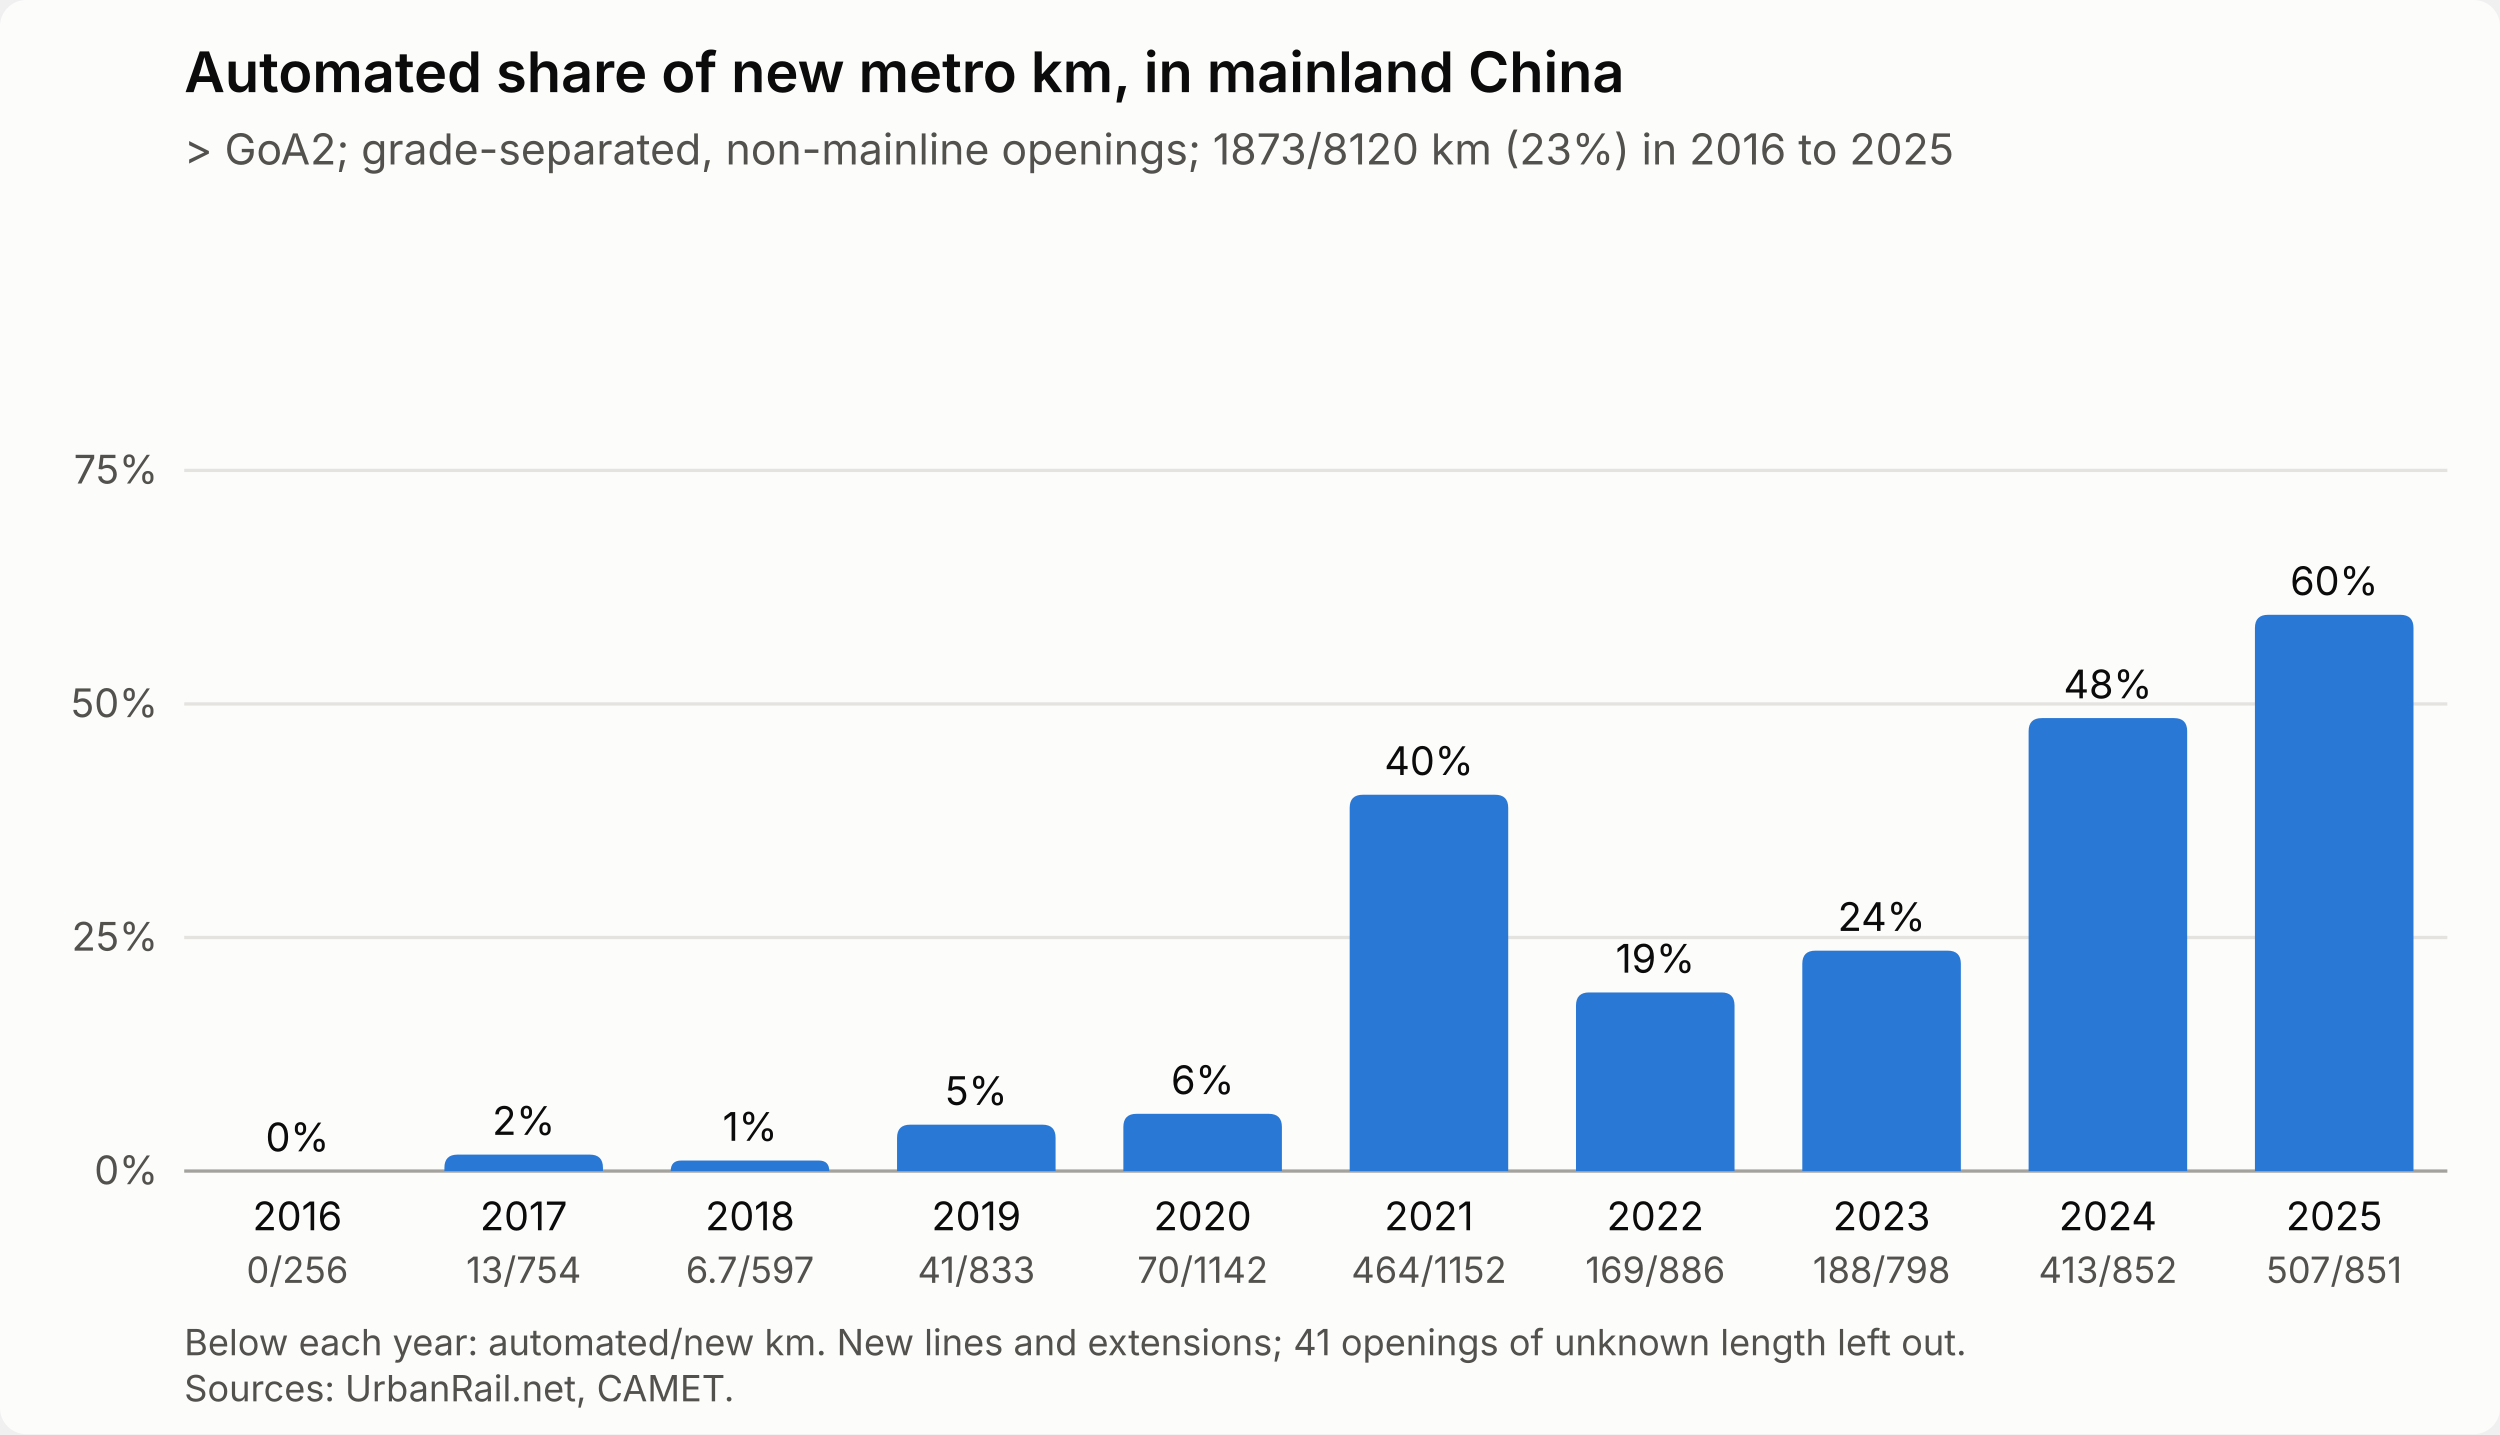
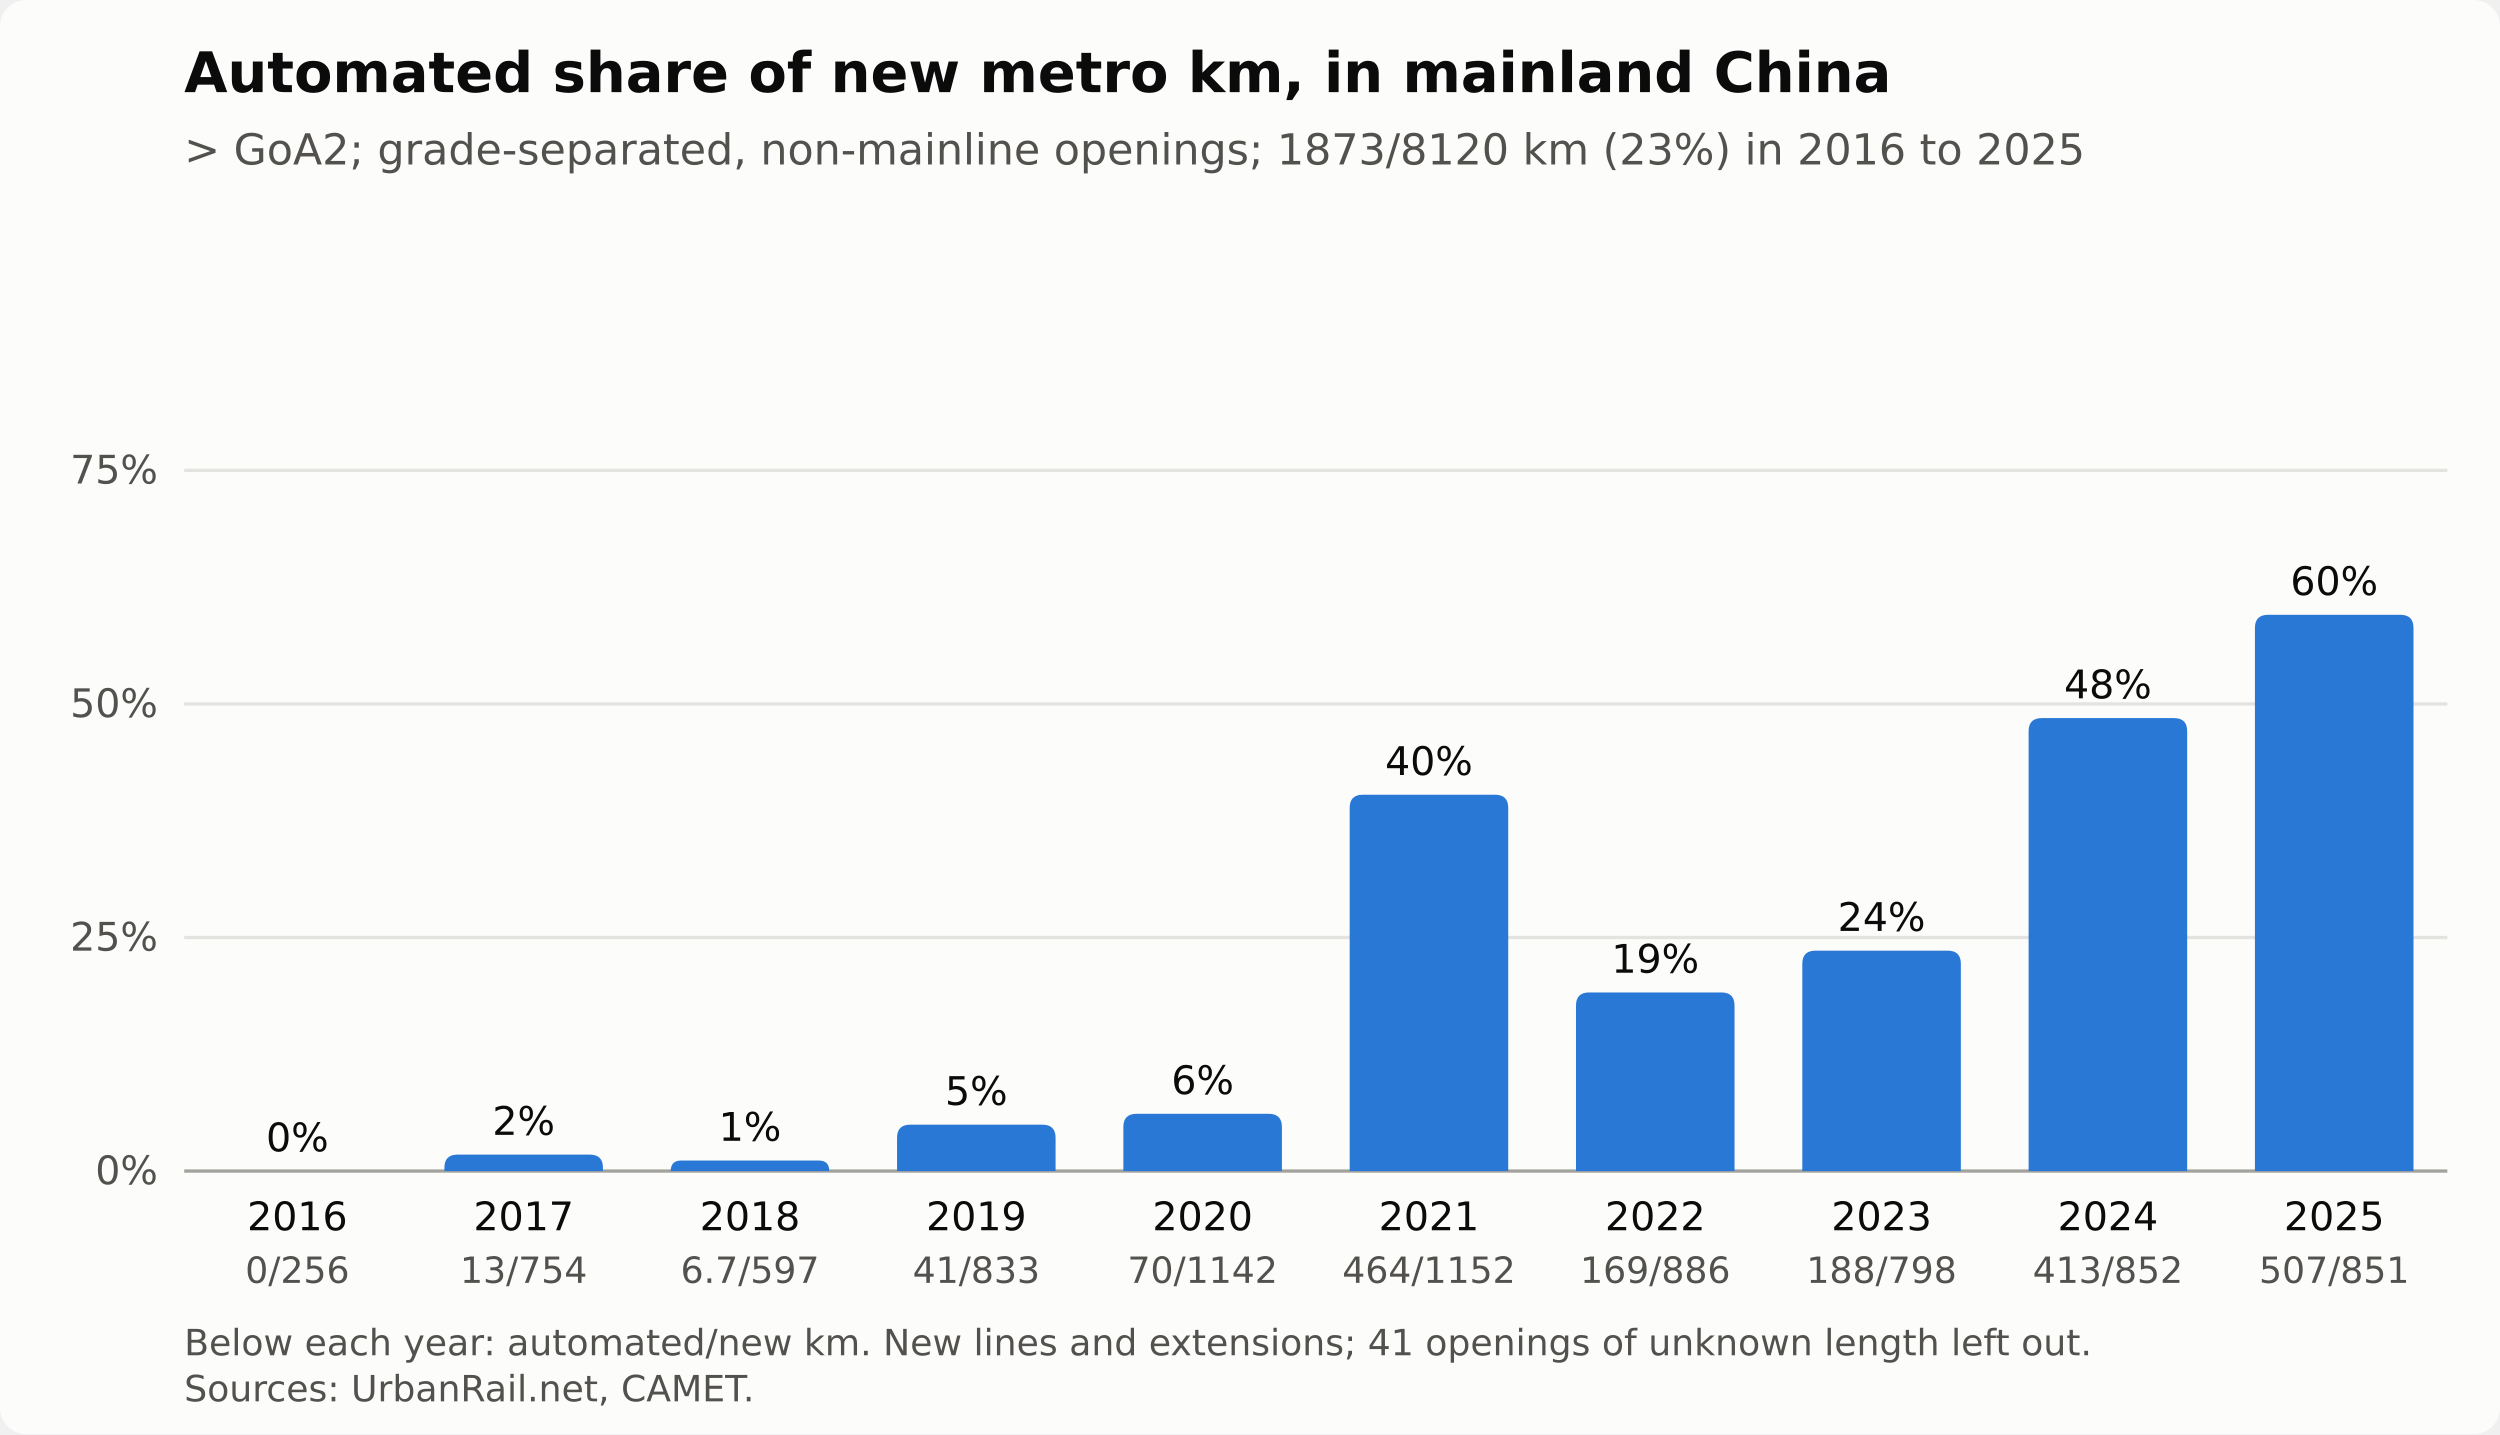
- <svg xmlns="http://www.w3.org/2000/svg" viewBox="0 0 760 436" width="760" height="436" role="img" aria-labelledby="t d" font-family="system-ui, -apple-system, Segoe UI, sans-serif">
+ <svg xmlns="http://www.w3.org/2000/svg" viewBox="0 0 760 436" width="760" height="436" role="img" aria-labelledby="t d" font-family="system-ui, -apple-system, Segoe UI, DejaVu Sans, sans-serif">
  <style>
.bg{fill:#fcfcfb}.bar{fill:#2a78d6}.bar.partial{fill-opacity:.55}
.grid{stroke:#e4e3df;stroke-width:1}.axis{stroke:#a3a29c;stroke-width:1}
.t1{fill:#0b0b0b}.t2{fill:#52514e}
@media (prefers-color-scheme: dark){
.bg{fill:#1a1a19}.bar{fill:#3987e5}.grid{stroke:#2e2e2c}.axis{stroke:#5d5c57}
.t1{fill:#ffffff}.t2{fill:#c3c2b7}}
</style>
  <rect class="bg" width="760" height="436" rx="8" />
  <text class="t1" x="56" y="28" font-size="17" font-weight="600">Automated share of new metro km, in mainland China</text>
  <text class="t2" x="56" y="50" font-size="13">&gt; GoA2; grade-separated, non-mainline openings; 1873/8120 km (23%) in 2016 to 2025</text>
  <line class="axis" x1="56" x2="744" y1="356.0" y2="356.0" />
  <text class="t2" x="48" y="360.0" font-size="12" text-anchor="end">0%</text>
  <line class="grid" x1="56" x2="744" y1="285.0" y2="285.0" />
  <text class="t2" x="48" y="289.0" font-size="12" text-anchor="end">25%</text>
  <line class="grid" x1="56" x2="744" y1="214.0" y2="214.0" />
  <text class="t2" x="48" y="218.0" font-size="12" text-anchor="end">50%</text>
  <line class="grid" x1="56" x2="744" y1="143.0" y2="143.0" />
  <text class="t2" x="48" y="147.0" font-size="12" text-anchor="end">75%</text>
  <g>
    <rect x="56.0" y="72" width="68.8" height="284" fill="transparent" />
    <path class="bar" d="M66.3,356.0 V356.0 Q66.3,356.0 66.3,356.0 H114.5 Q114.5,356.0 114.5,356.0 V356.0 Z" />
    <text class="t1" x="90.4" y="350.0" font-size="12" text-anchor="middle">0%</text>
  </g>
  <text class="t1" x="90.4" y="374.0" font-size="12" text-anchor="middle">2016</text>
  <text class="t2" x="90.4" y="390.0" font-size="11" text-anchor="middle">0/256</text>
  <g>
    <rect x="124.8" y="72" width="68.8" height="284" fill="transparent" />
    <path class="bar" d="M135.1,356.0 V355.0 Q135.1,351.0 139.1,351.0 H179.3 Q183.3,351.0 183.3,355.0 V356.0 Z" />
    <text class="t1" x="159.2" y="345.0" font-size="12" text-anchor="middle">2%</text>
  </g>
  <text class="t1" x="159.2" y="374.0" font-size="12" text-anchor="middle">2017</text>
  <text class="t2" x="159.2" y="390.0" font-size="11" text-anchor="middle">13/754</text>
  <g>
    <rect x="193.6" y="72" width="68.8" height="284" fill="transparent" />
    <path class="bar" d="M203.9,356.0 V356.0 Q203.9,352.8 207.1,352.8 H248.9 Q252.1,352.8 252.1,356.0 V356.0 Z" />
    <text class="t1" x="228.0" y="346.8" font-size="12" text-anchor="middle">1%</text>
  </g>
  <text class="t1" x="228.0" y="374.0" font-size="12" text-anchor="middle">2018</text>
  <text class="t2" x="228.0" y="390.0" font-size="11" text-anchor="middle">6.7/597</text>
  <g>
    <rect x="262.4" y="72" width="68.8" height="284" fill="transparent" />
    <path class="bar" d="M272.7,356.0 V345.9 Q272.7,341.9 276.7,341.9 H316.9 Q320.9,341.9 320.9,345.9 V356.0 Z" />
    <text class="t1" x="296.8" y="335.9" font-size="12" text-anchor="middle">5%</text>
  </g>
  <text class="t1" x="296.8" y="374.0" font-size="12" text-anchor="middle">2019</text>
  <text class="t2" x="296.8" y="390.0" font-size="11" text-anchor="middle">41/833</text>
  <g>
    <rect x="331.2" y="72" width="68.8" height="284" fill="transparent" />
    <path class="bar" d="M341.5,356.0 V342.6 Q341.5,338.6 345.5,338.6 H385.7 Q389.7,338.6 389.7,342.6 V356.0 Z" />
    <text class="t1" x="365.6" y="332.6" font-size="12" text-anchor="middle">6%</text>
  </g>
  <text class="t1" x="365.6" y="374.0" font-size="12" text-anchor="middle">2020</text>
  <text class="t2" x="365.6" y="390.0" font-size="11" text-anchor="middle">70/1142</text>
  <g>
    <rect x="400.0" y="72" width="68.8" height="284" fill="transparent" />
    <path class="bar" d="M410.3,356.0 V245.6 Q410.3,241.6 414.3,241.6 H454.5 Q458.5,241.6 458.5,245.6 V356.0 Z" />
    <text class="t1" x="434.4" y="235.6" font-size="12" text-anchor="middle">40%</text>
  </g>
  <text class="t1" x="434.4" y="374.0" font-size="12" text-anchor="middle">2021</text>
  <text class="t2" x="434.4" y="390.0" font-size="11" text-anchor="middle">464/1152</text>
  <g>
    <rect x="468.8" y="72" width="68.8" height="284" fill="transparent" />
    <path class="bar" d="M479.1,356.0 V305.7 Q479.1,301.7 483.1,301.7 H523.3 Q527.3,301.7 527.3,305.7 V356.0 Z" />
    <text class="t1" x="503.2" y="295.7" font-size="12" text-anchor="middle">19%</text>
  </g>
  <text class="t1" x="503.2" y="374.0" font-size="12" text-anchor="middle">2022</text>
  <text class="t2" x="503.2" y="390.0" font-size="11" text-anchor="middle">169/886</text>
  <g>
    <rect x="537.6" y="72" width="68.8" height="284" fill="transparent" />
    <path class="bar" d="M547.9,356.0 V293.0 Q547.9,289.0 551.9,289.0 H592.1 Q596.1,289.0 596.1,293.0 V356.0 Z" />
    <text class="t1" x="572.0" y="283.0" font-size="12" text-anchor="middle">24%</text>
  </g>
  <text class="t1" x="572.0" y="374.0" font-size="12" text-anchor="middle">2023</text>
  <text class="t2" x="572.0" y="390.0" font-size="11" text-anchor="middle">188/798</text>
  <g>
    <rect x="606.4" y="72" width="68.8" height="284" fill="transparent" />
    <path class="bar" d="M616.7,356.0 V222.3 Q616.7,218.3 620.7,218.3 H660.9 Q664.9,218.3 664.9,222.3 V356.0 Z" />
    <text class="t1" x="640.8" y="212.3" font-size="12" text-anchor="middle">48%</text>
  </g>
  <text class="t1" x="640.8" y="374.0" font-size="12" text-anchor="middle">2024</text>
  <text class="t2" x="640.8" y="390.0" font-size="11" text-anchor="middle">413/852</text>
  <g>
    <rect x="675.2" y="72" width="68.8" height="284" fill="transparent" />
    <path class="bar" d="M685.5,356.0 V190.9 Q685.5,186.9 689.5,186.9 H729.7 Q733.7,186.9 733.7,190.9 V356.0 Z" />
    <text class="t1" x="709.6" y="180.9" font-size="12" text-anchor="middle">60%</text>
  </g>
  <text class="t1" x="709.6" y="374.0" font-size="12" text-anchor="middle">2025</text>
  <text class="t2" x="709.6" y="390.0" font-size="11" text-anchor="middle">507/851</text>
  <text class="t2" x="56" y="412" font-size="11">Below each year: automated/new km. New lines and extensions; 41 openings of unknown length left out.</text>
  <text class="t2" x="56" y="426" font-size="11">Sources: UrbanRail.net, CAMET.</text>
</svg>
